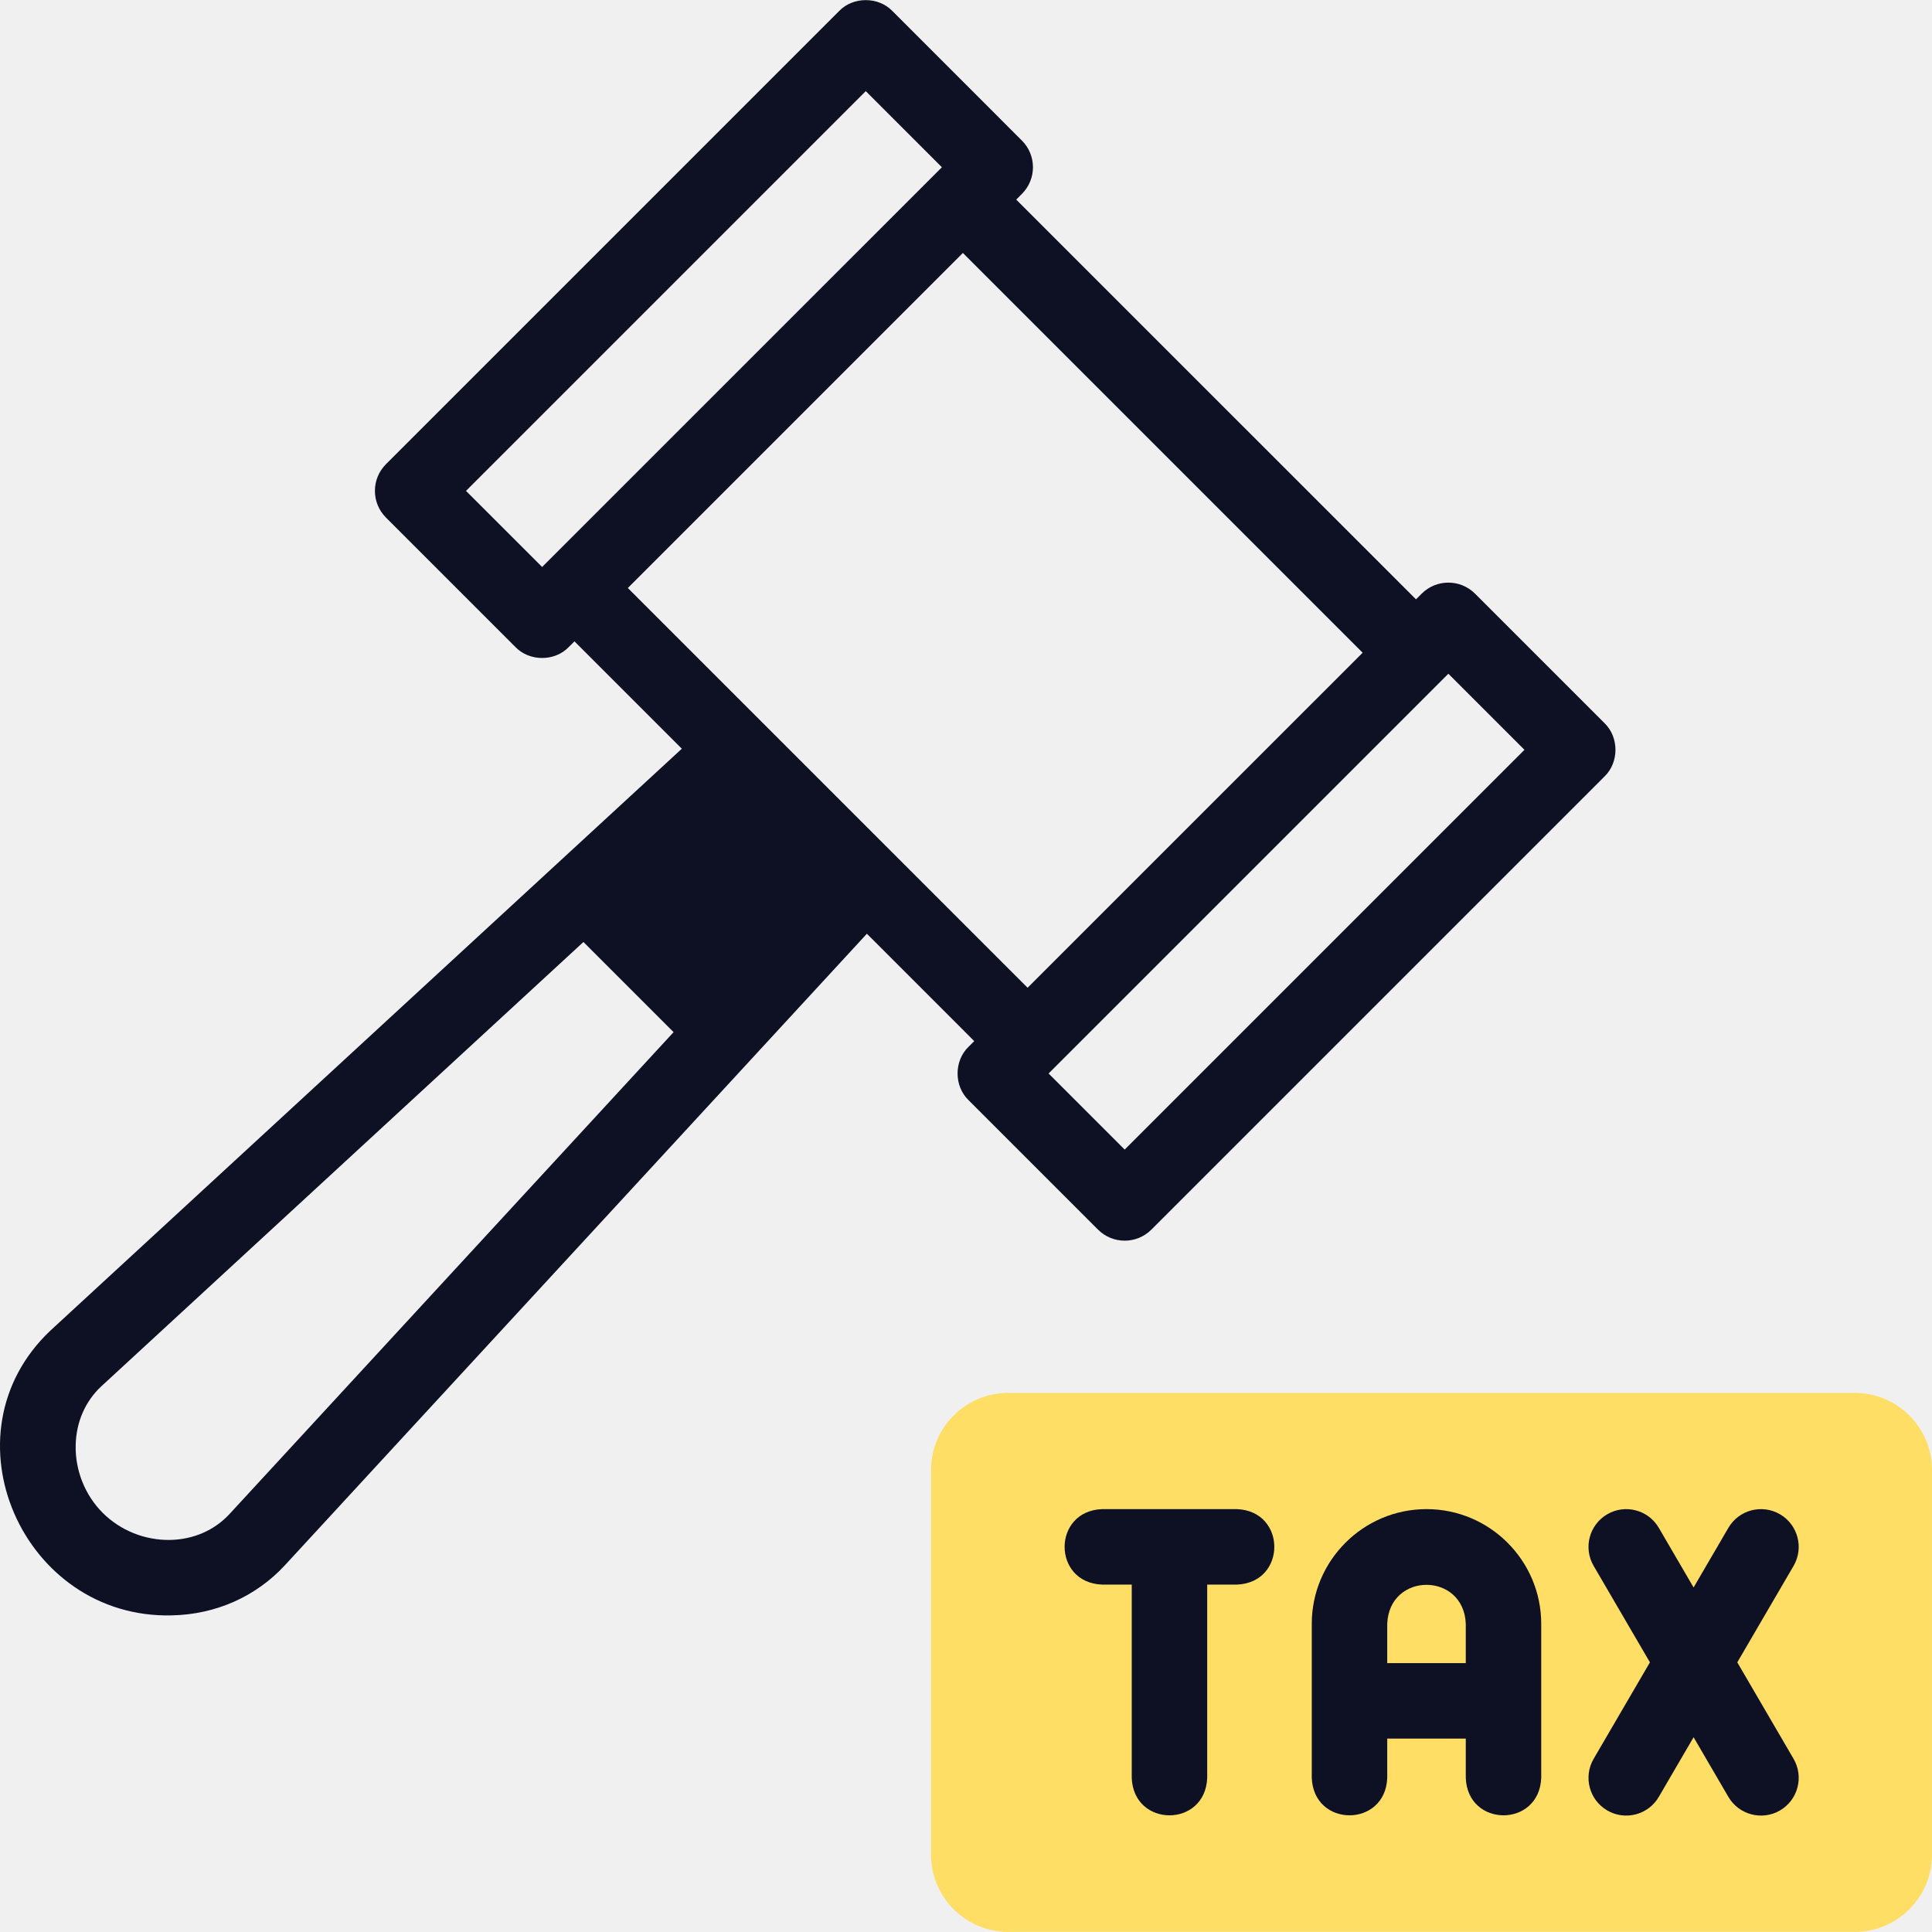
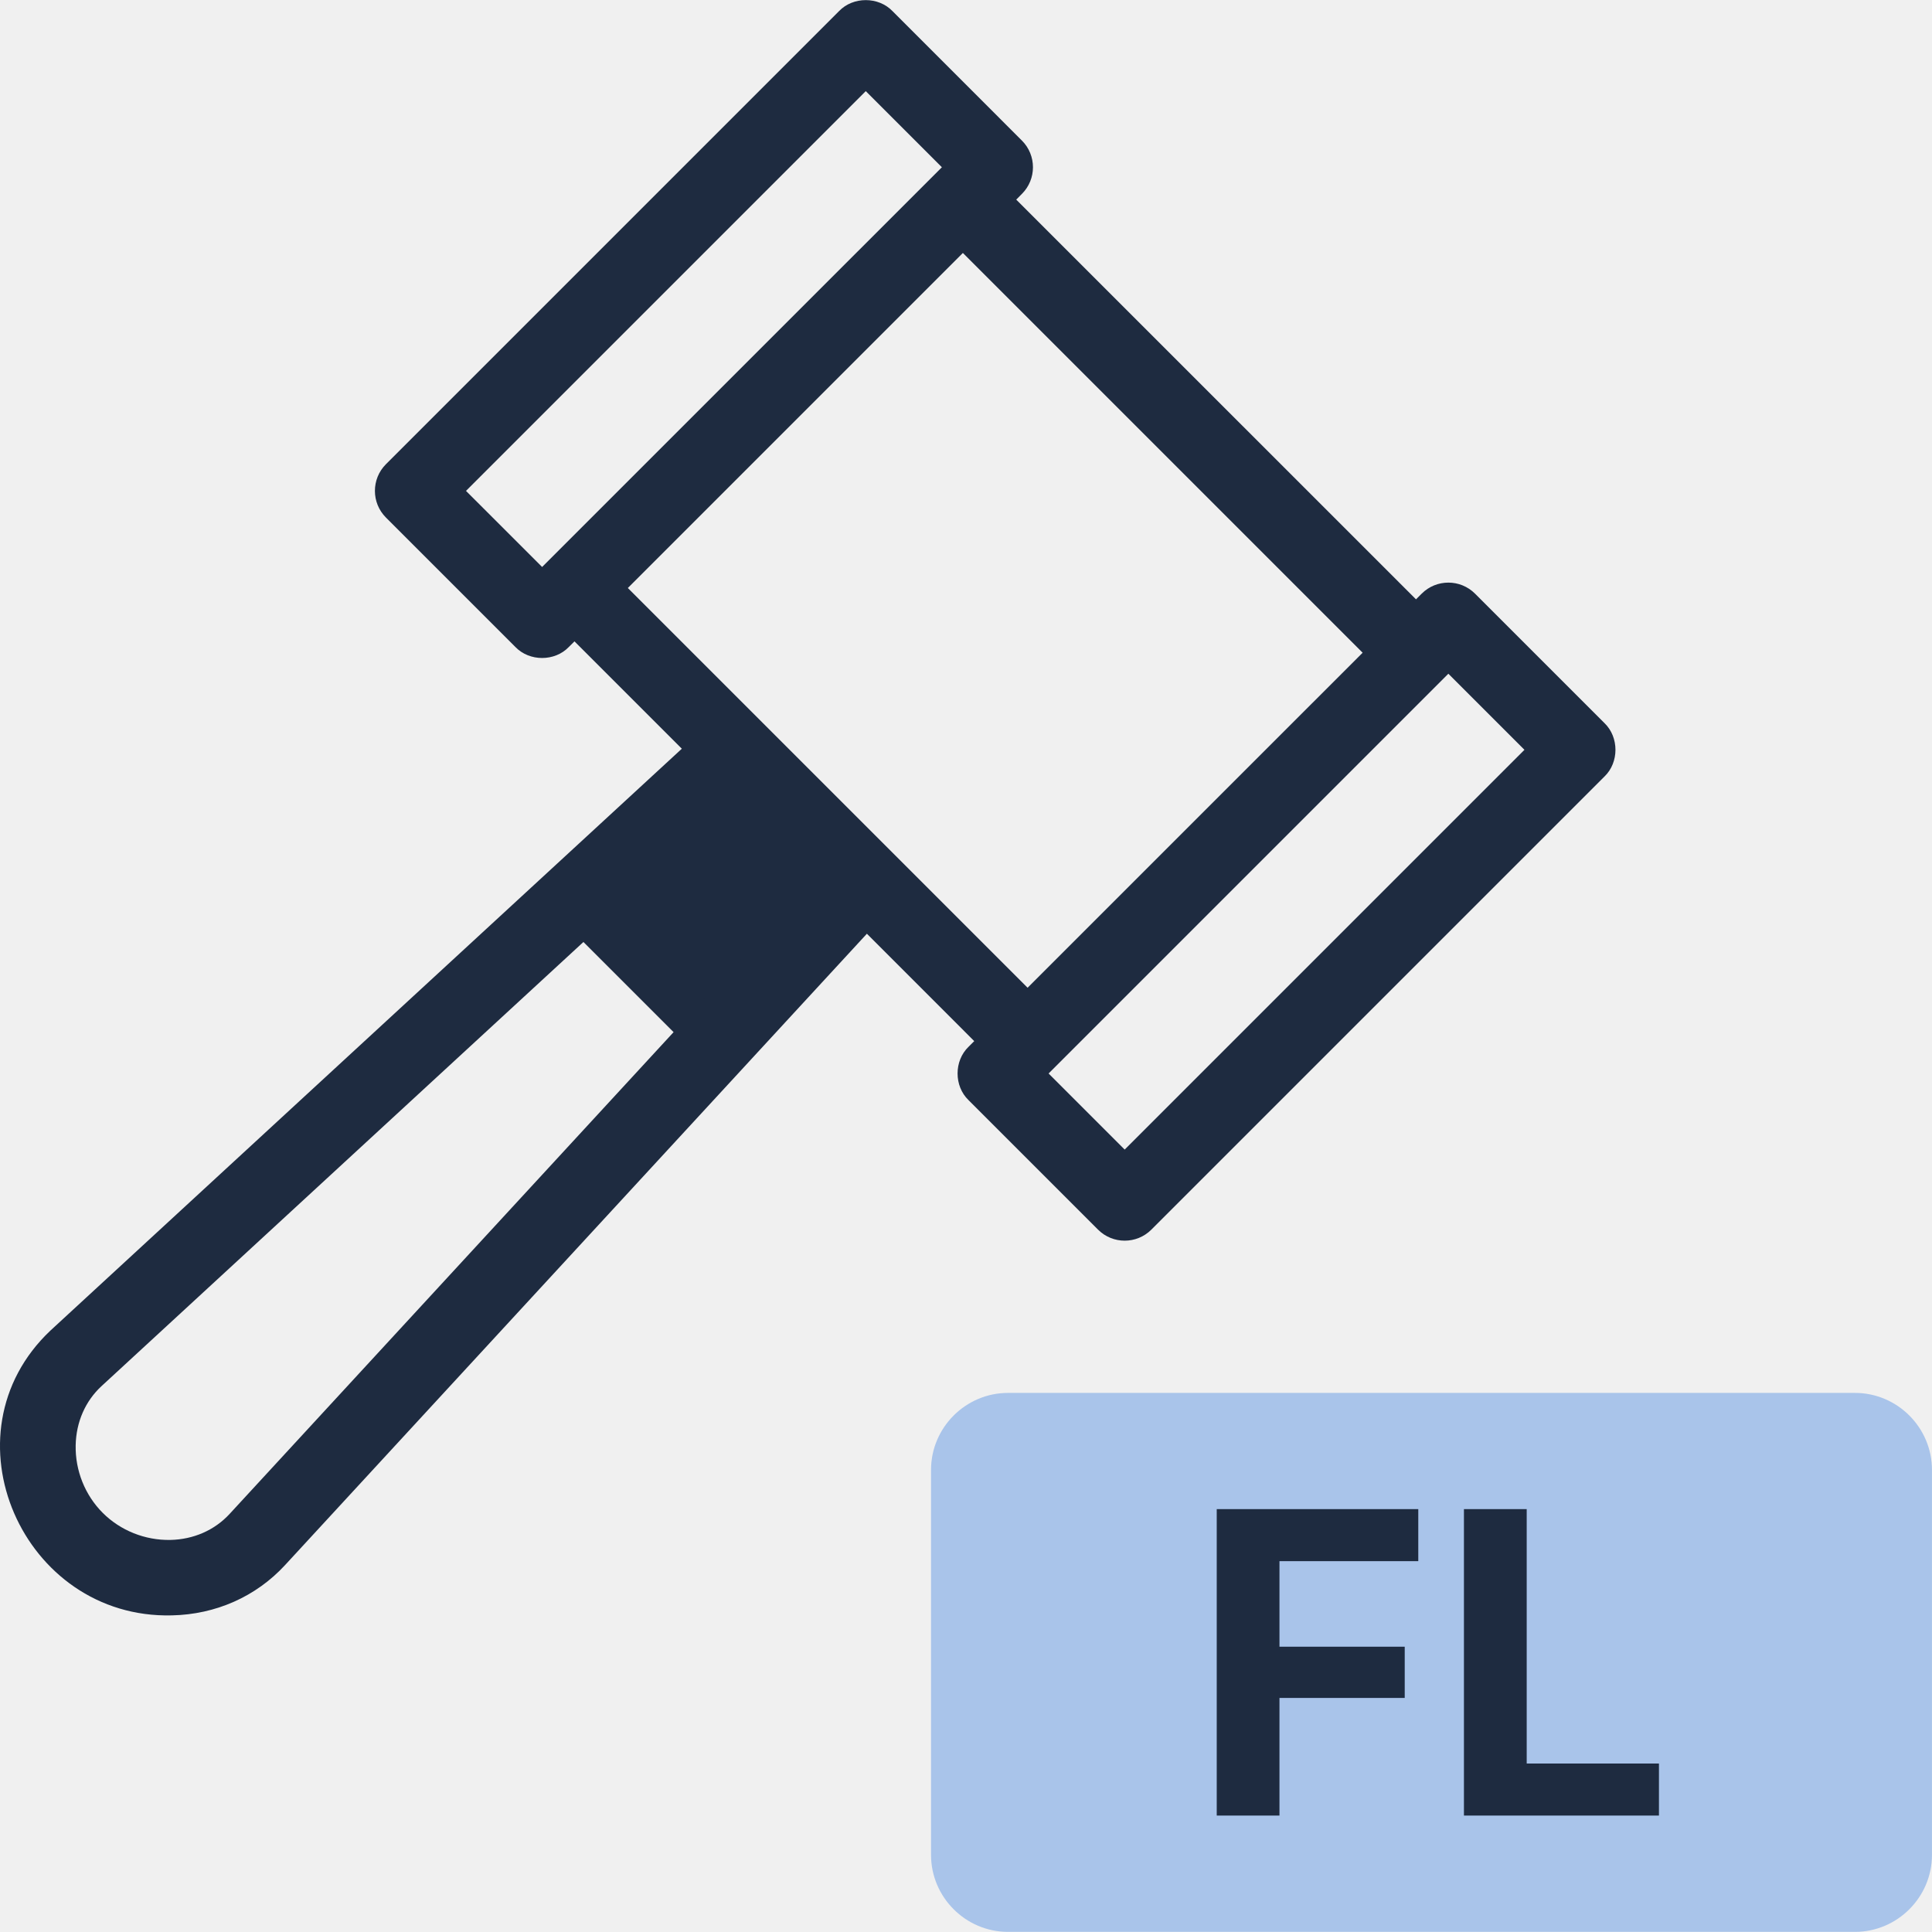
<svg xmlns="http://www.w3.org/2000/svg" width="60" height="60" viewBox="0 0 60 60" fill="none">
  <g clip-path="url(#clip0_1308_8133)">
-     <path fill-rule="evenodd" clip-rule="evenodd" d="M26.9 27.316L22.857 23.273L22.594 23.536L17.289 28.425L21.747 32.883L26.619 27.597L26.9 27.316Z" fill="#0E1124" />
-     <path fill-rule="evenodd" clip-rule="evenodd" d="M31.305 43.258H57.608C58.923 43.258 59.999 44.334 59.999 45.649V57.605C59.999 58.92 58.923 59.996 57.608 59.996H31.305C29.99 59.996 28.914 58.92 28.914 57.605V45.649C28.914 44.334 29.99 43.258 31.305 43.258Z" fill="#FEDE65" />
-     <path d="M34.928 38.53C35.228 38.53 35.528 38.416 35.757 38.187L49.829 24.115C50.283 23.678 50.283 22.894 49.829 22.457L45.809 18.437C45.351 17.979 44.609 17.979 44.151 18.437L43.975 18.613L31.56 6.199L31.736 6.022C32.194 5.565 32.194 4.823 31.736 4.365L27.716 0.344C27.279 -0.11 26.495 -0.11 26.058 0.344L11.986 14.416C11.529 14.874 11.529 15.616 11.986 16.073L16.007 20.094C16.444 20.548 17.228 20.548 17.664 20.094L17.841 19.918L21.175 23.252L1.567 41.321C-1.836 44.536 0.705 50.281 5.336 50.167C6.701 50.139 7.95 49.584 8.852 48.606L26.922 28.998L30.256 32.333L30.079 32.509C29.625 32.946 29.625 33.73 30.079 34.166L34.1 38.187C34.329 38.416 34.629 38.53 34.928 38.53ZM14.472 15.245L26.887 2.83L29.251 5.194L16.836 17.608L14.472 15.245ZM7.129 47.018C6.663 47.523 6.01 47.809 5.288 47.824C4.504 47.838 3.74 47.533 3.19 46.983C2.64 46.433 2.334 45.668 2.35 44.885C2.364 44.164 2.65 43.51 3.155 43.045L22.833 24.91L25.263 27.34L7.129 47.018ZM19.498 18.261L29.903 7.856L42.318 20.271L31.913 30.675L19.498 18.261ZM44.98 20.923L47.343 23.286L34.928 35.701L32.565 33.338L44.98 20.923Z" fill="#0E1124" />
-     <path d="M44.301 46.867C42.337 46.867 40.738 48.466 40.738 50.43V55.212C40.796 56.765 43.025 56.764 43.082 55.212V53.993H45.521V55.212C45.578 56.765 47.807 56.764 47.864 55.212V50.43C47.864 48.465 46.266 46.867 44.301 46.867ZM45.521 51.649H43.082V50.43C43.143 48.814 45.46 48.816 45.521 50.43V51.649Z" fill="#0E1124" />
-     <path d="M53.953 51.626L55.701 48.63C56.027 48.071 55.838 47.353 55.279 47.027C54.72 46.701 54.002 46.89 53.676 47.449L52.596 49.3L51.516 47.449C51.19 46.89 50.473 46.701 49.914 47.027C49.355 47.353 49.166 48.071 49.492 48.63L51.24 51.626L49.492 54.622C49.166 55.181 49.355 55.899 49.914 56.225C50.463 56.548 51.188 56.367 51.516 55.803L52.596 53.951L53.676 55.803C54.005 56.367 54.73 56.548 55.279 56.225C55.838 55.899 56.027 55.181 55.701 54.622L53.953 51.626Z" fill="#0E1124" />
-     <path d="M38.411 46.867H34.227C32.674 46.925 32.675 49.154 34.227 49.211H35.147V55.212C35.205 56.766 37.434 56.764 37.491 55.212V49.211H38.411C39.964 49.153 39.963 46.924 38.411 46.867Z" fill="#0E1124" />
+     <path fill-rule="evenodd" clip-rule="evenodd" d="M26.9 27.316L22.857 23.273L22.594 23.536L17.289 28.425L21.747 32.883L26.619 27.597L26.9 27.316Z" fill="#1E2B40" />
+     <path fill-rule="evenodd" clip-rule="evenodd" d="M31.305 43.258H57.608C58.923 43.258 59.999 44.334 59.999 45.649V57.605C59.999 58.92 58.923 59.996 57.608 59.996H31.305C29.99 59.996 28.914 58.92 28.914 57.605V45.649C28.914 44.334 29.99 43.258 31.305 43.258Z" fill="#A9C4EA" />
+     <path d="M34.928 38.53C35.228 38.53 35.528 38.416 35.757 38.187L49.829 24.115C50.283 23.678 50.283 22.894 49.829 22.457L45.809 18.437C45.351 17.979 44.609 17.979 44.151 18.437L43.975 18.613L31.56 6.199L31.736 6.022C32.194 5.565 32.194 4.823 31.736 4.365L27.716 0.344C27.279 -0.11 26.495 -0.11 26.058 0.344L11.986 14.416C11.529 14.874 11.529 15.616 11.986 16.073L16.007 20.094C16.444 20.548 17.228 20.548 17.664 20.094L17.841 19.918L21.175 23.252L1.567 41.321C-1.836 44.536 0.705 50.281 5.336 50.167C6.701 50.139 7.95 49.584 8.852 48.606L26.922 28.998L30.256 32.333L30.079 32.509C29.625 32.946 29.625 33.73 30.079 34.166L34.1 38.187C34.329 38.416 34.629 38.53 34.928 38.53ZM14.472 15.245L26.887 2.83L29.251 5.194L16.836 17.608L14.472 15.245ZM7.129 47.018C6.663 47.523 6.01 47.809 5.288 47.824C4.504 47.838 3.74 47.533 3.19 46.983C2.64 46.433 2.334 45.668 2.35 44.885C2.364 44.164 2.65 43.51 3.155 43.045L22.833 24.91L25.263 27.34L7.129 47.018ZM19.498 18.261L29.903 7.856L42.318 20.271L31.913 30.675L19.498 18.261ZM44.98 20.923L47.343 23.286L34.928 35.701L32.565 33.338L44.98 20.923Z" fill="#1E2B40" />
  </g>
  <defs>
    <clipPath id="clip0_1308_8133">
      <rect width="60" height="60" fill="white" />
    </clipPath>
  </defs>
+   <path d="M37.787 56.384H39.735V52.731H43.625V51.14H39.735V48.483H44.046V46.867H37.787ZM45.464 56.384H51.52V54.768H47.413V46.867H45.464Z" fill="#1E2B40" />
</svg>
